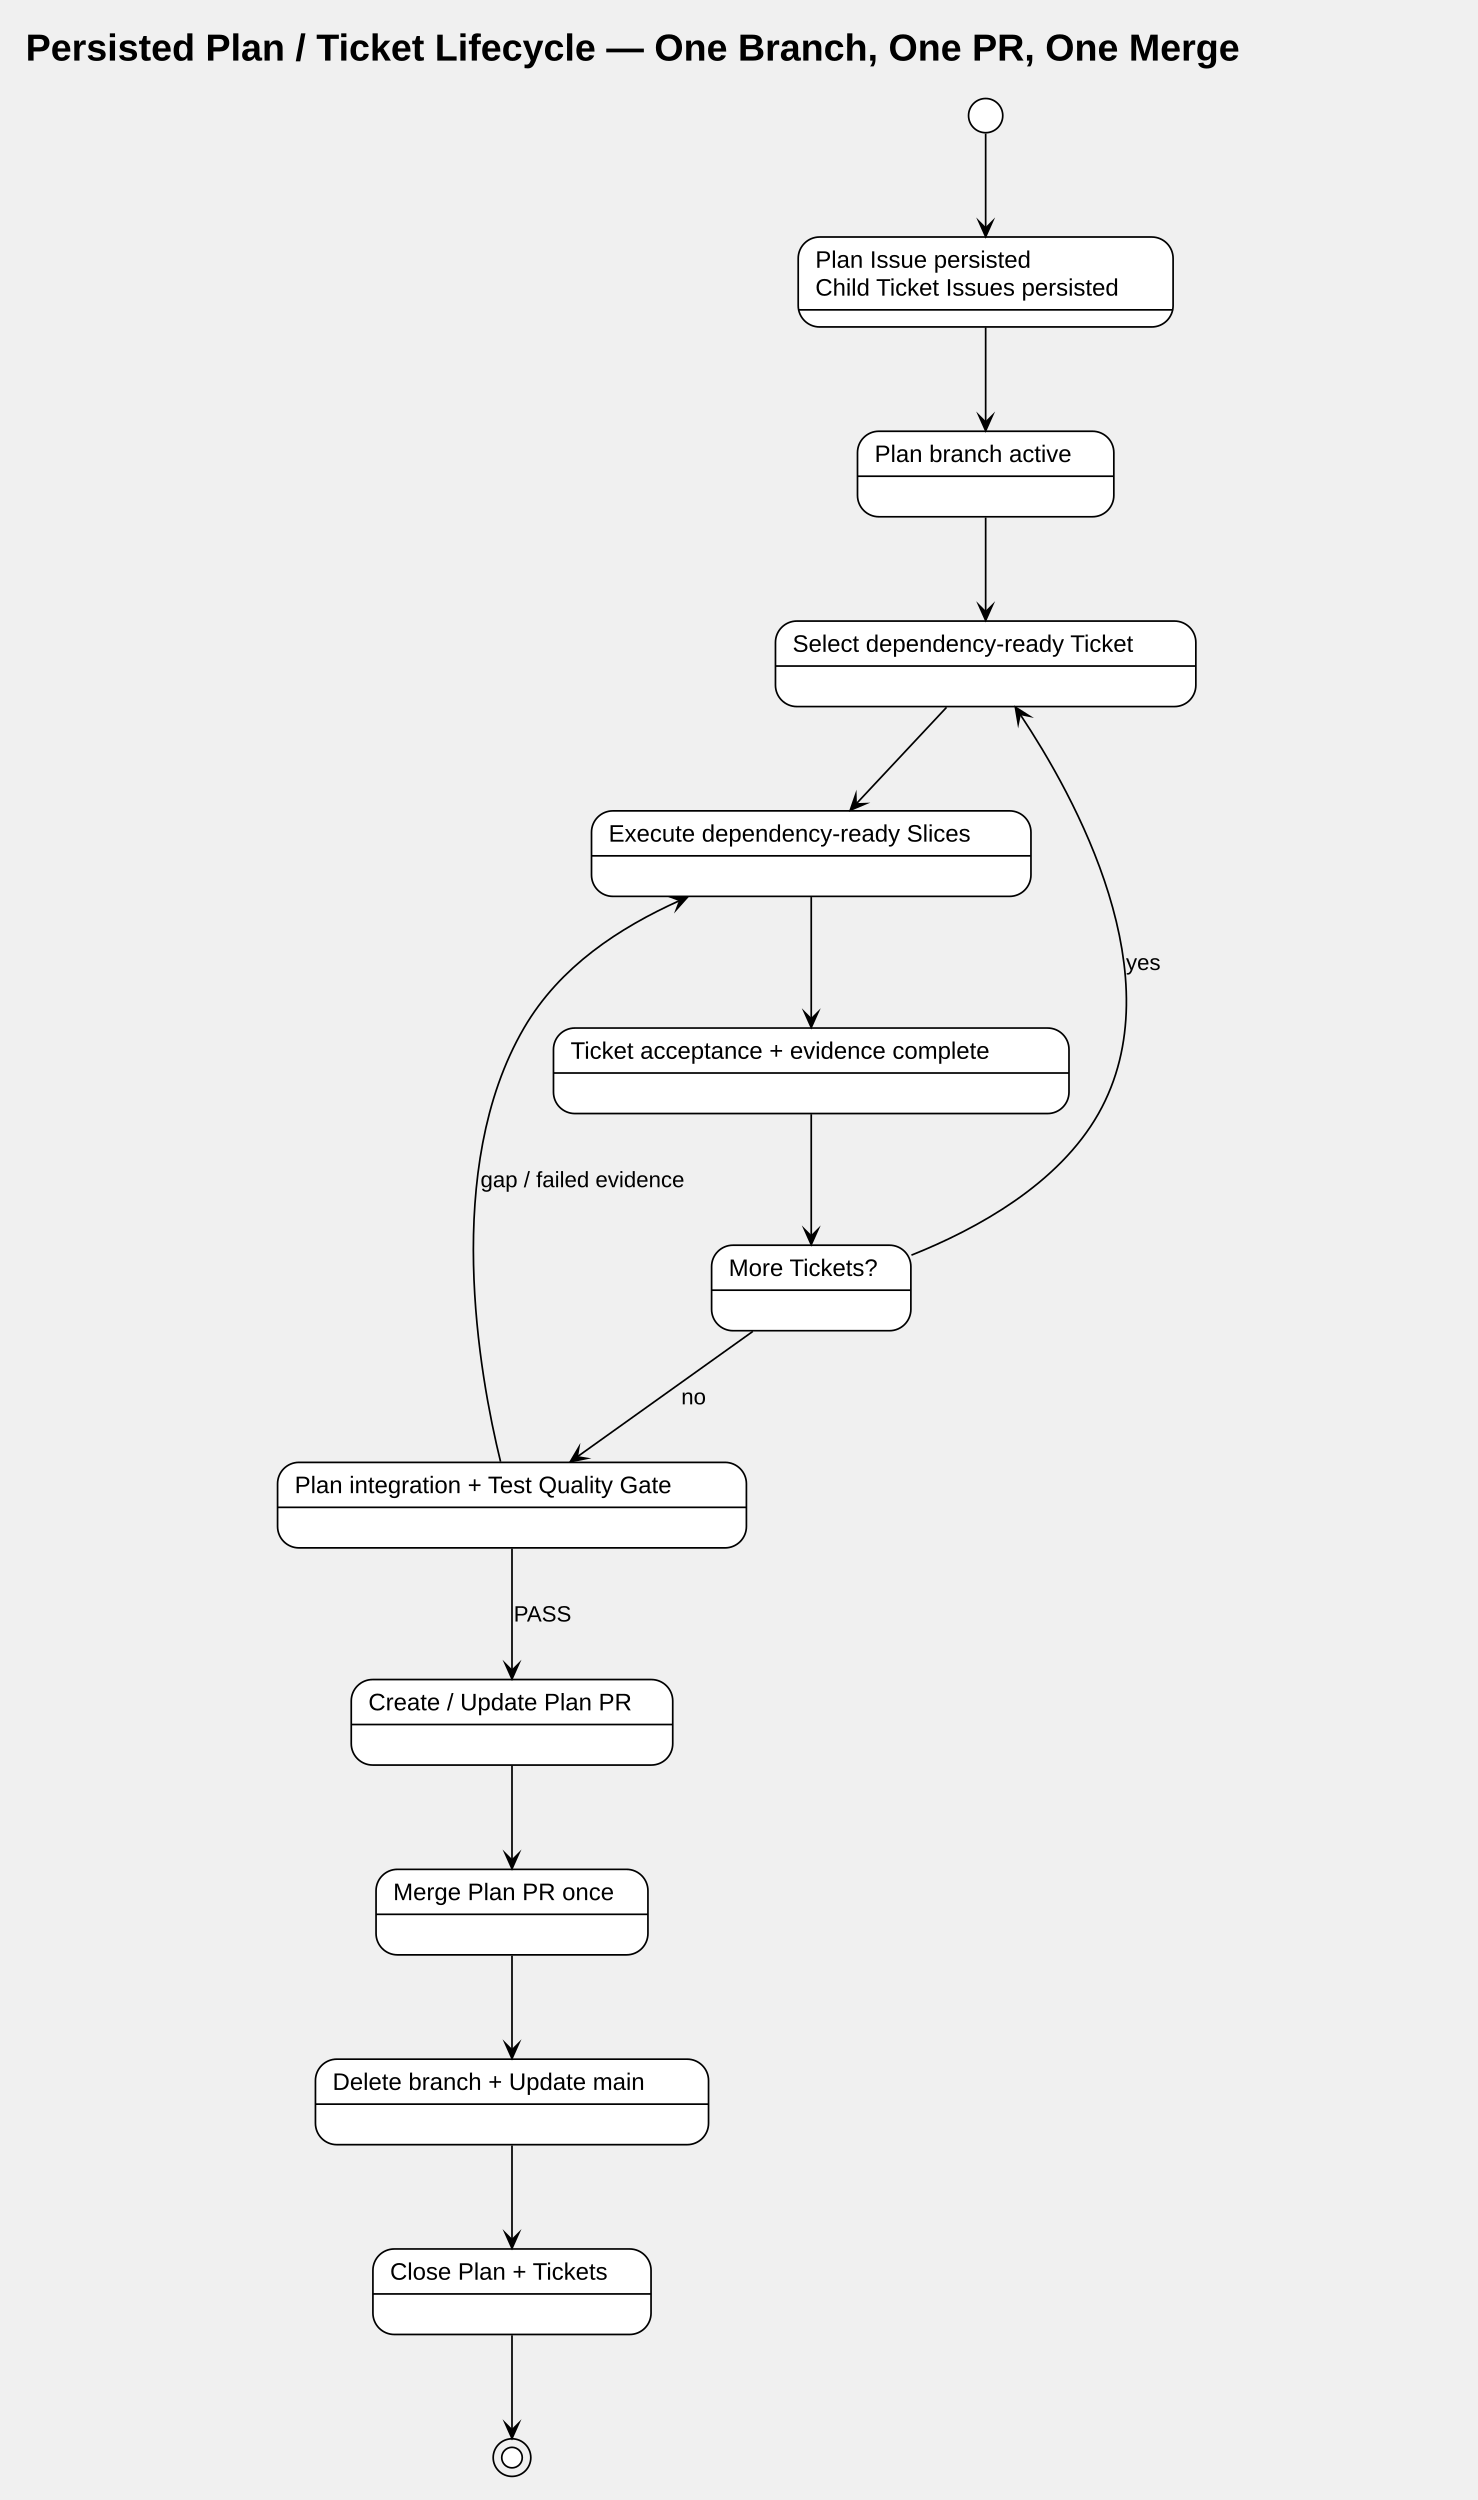
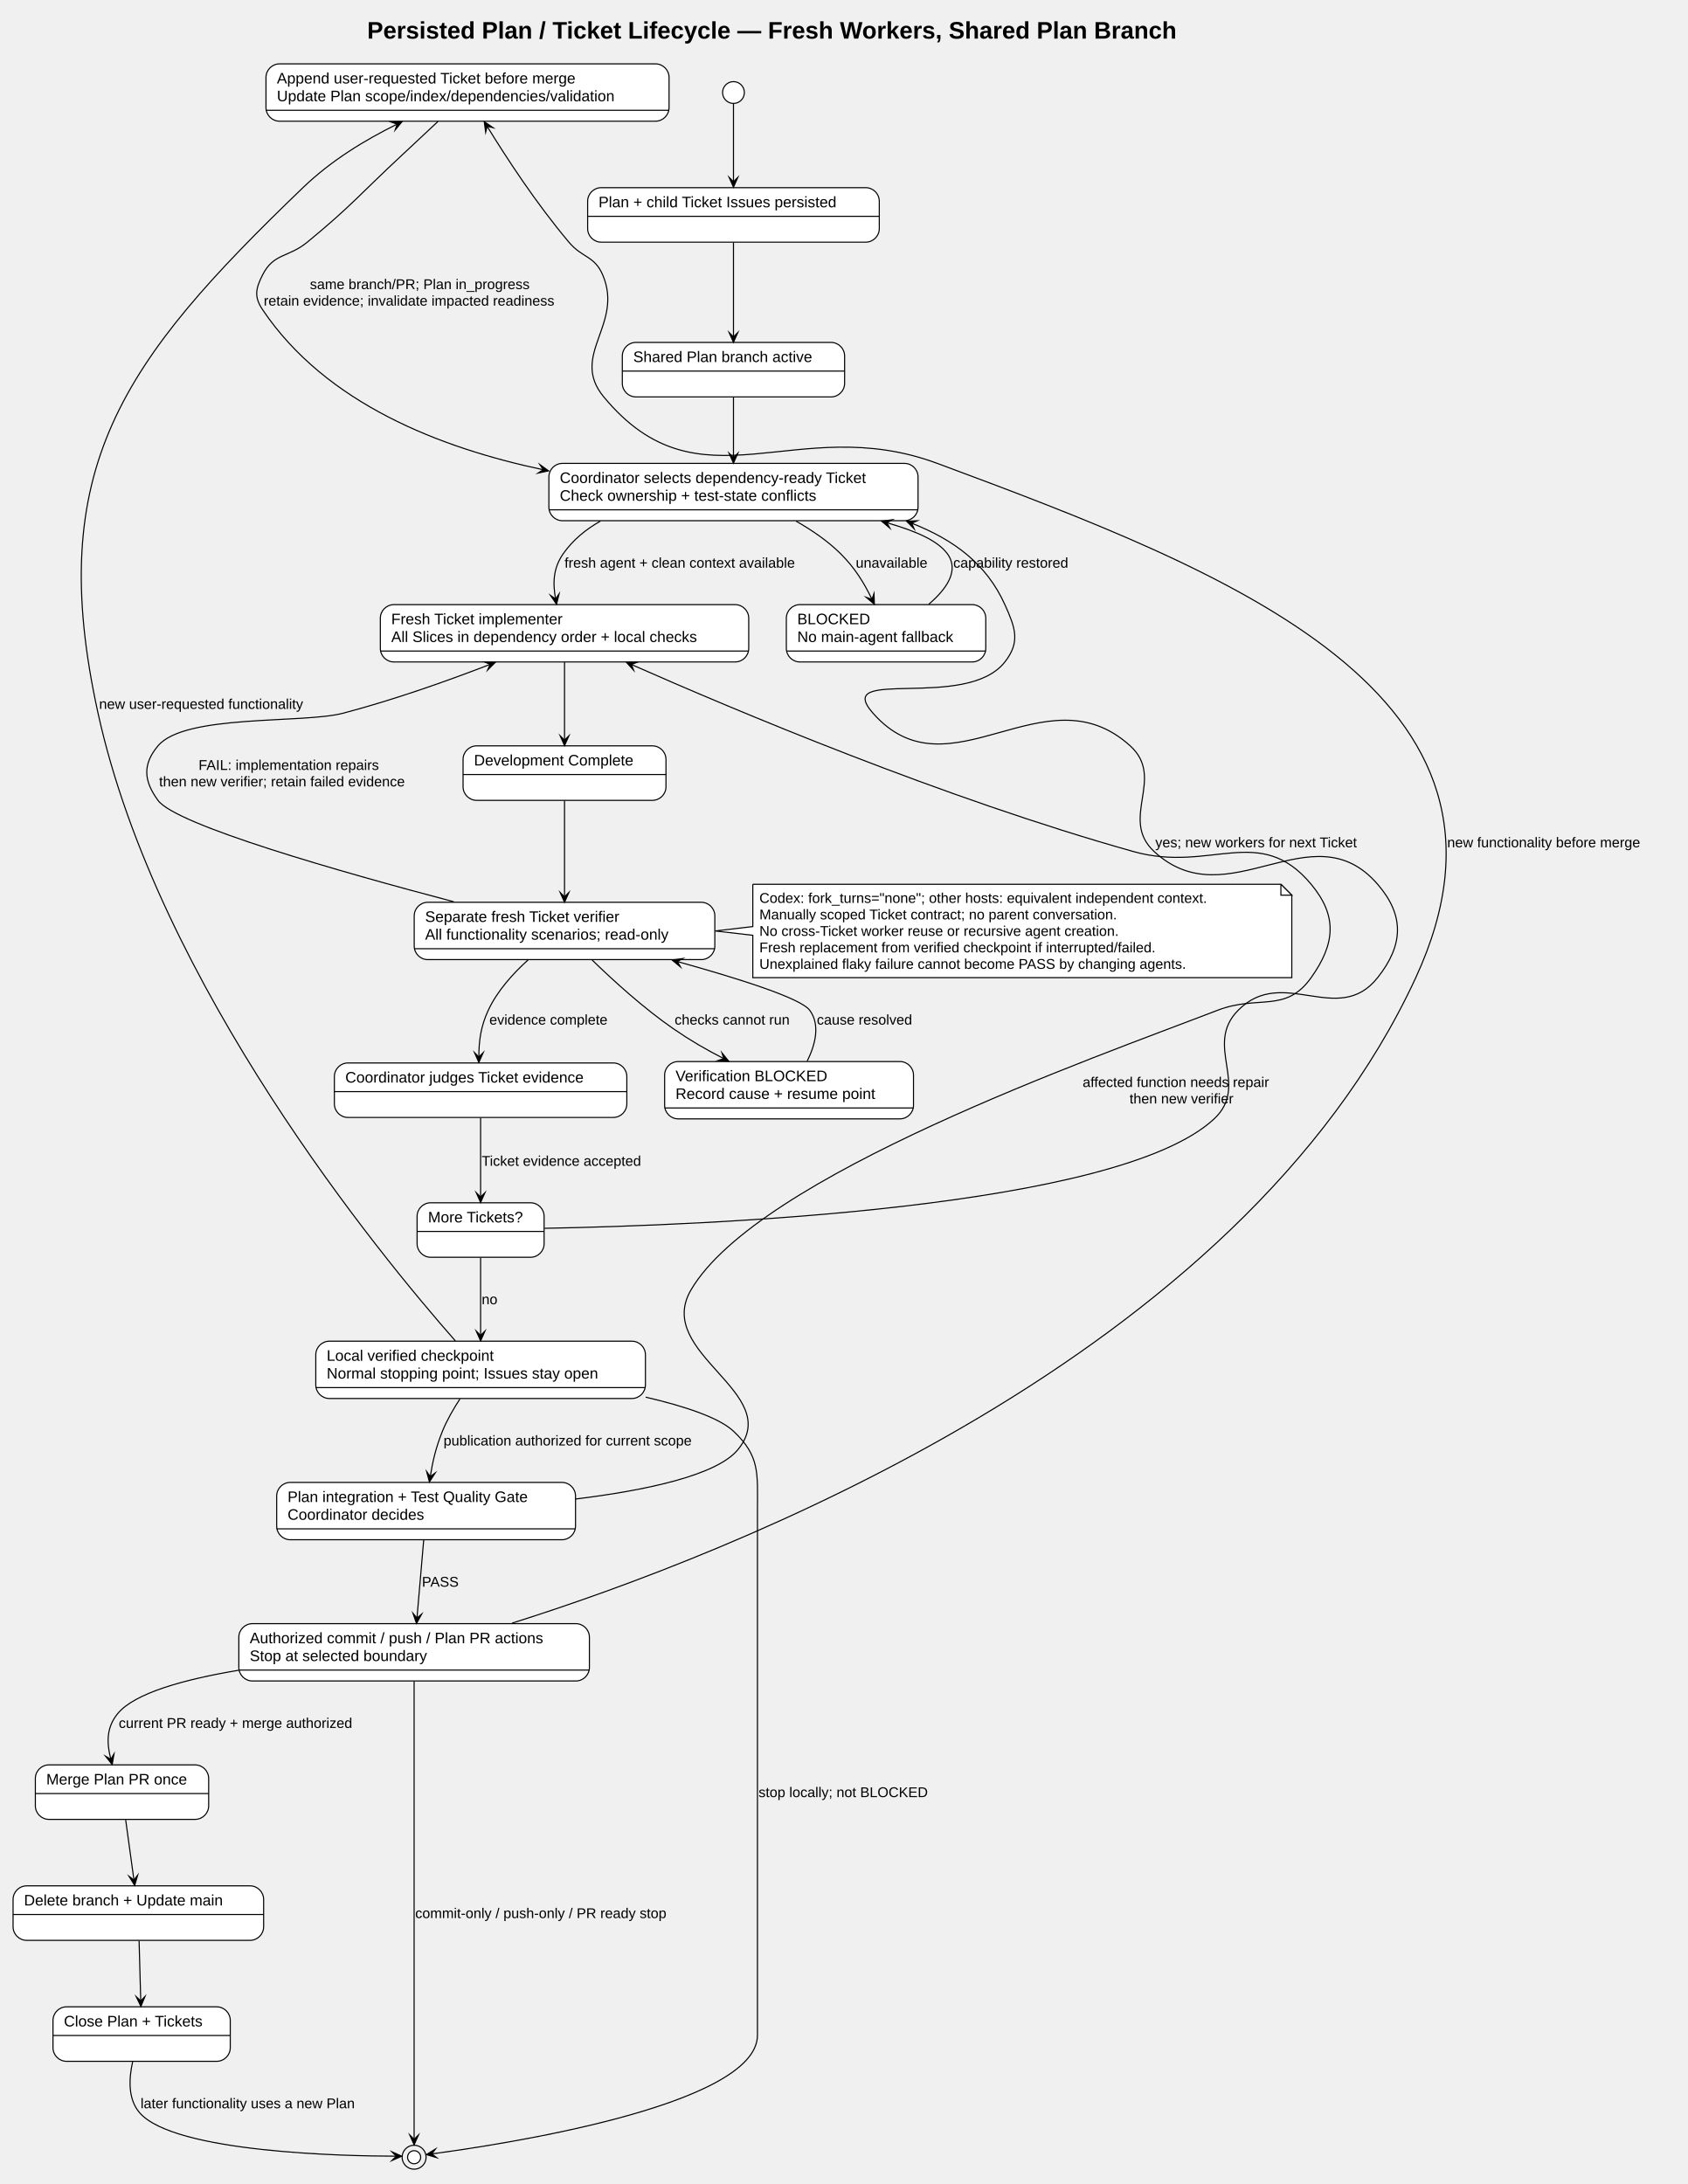
- <svg xmlns="http://www.w3.org/2000/svg" contentStyleType="text/css" data-diagram-type="STATE" height="1462px" preserveAspectRatio="none" style="width:864px;height:1462px;background:#FFFFFF;" version="1.1" viewBox="0 0 864 1462" width="864px" zoomAndPan="magnify">
+ <svg xmlns="http://www.w3.org/2000/svg" contentStyleType="text/css" data-diagram-type="STATE" height="2004px" preserveAspectRatio="none" style="width:1548px;height:2004px;background:#FFFFFF;" version="1.1" viewBox="0 0 1548 2004" width="1548px" zoomAndPan="magnify">
  <defs />
  <g>
    <g class="title" data-source-line="6">
-       <text fill="#000000" font-family="Arial" font-size="22" font-weight="700" lengthAdjust="spacing" textLength="832.659" x="15" y="35.421">Persisted Plan / Ticket Lifecycle — One Branch, One PR, One Merge</text>
+       <text fill="#000000" font-family="Arial" font-size="22" font-weight="700" lengthAdjust="spacing" textLength="872.717" x="336.892" y="35.421">Persisted Plan / Ticket Lifecycle — Fresh Workers, Shared Plan Branch</text>
    </g>
    <g class="entity" data-qualified-name="persisted" data-source-line="8" id="ent0001">
-       <rect fill="#FFFFFF" height="52.594" rx="12.5" ry="12.5" style="stroke:#000000;stroke-width:1;" width="219.233" x="466.795" y="138.609" />
-       <line style="stroke:#000000;stroke-width:1;" x1="466.795" x2="686.029" y1="181.203" y2="181.203" />
-       <text fill="#000000" font-family="Arial" font-size="14" lengthAdjust="spacing" textLength="139.61" x="476.795" y="156.605">Plan Issue persisted</text>
-       <text fill="#000000" font-family="Arial" font-size="14" lengthAdjust="spacing" textLength="199.233" x="476.795" y="172.901">Child Ticket Issues persisted</text>
+       <rect fill="#FFFFFF" height="50" rx="12.5" ry="12.5" style="stroke:#000000;stroke-width:1;" width="267.57" x="539.15" y="172.199" />
+       <line style="stroke:#000000;stroke-width:1;" x1="539.15" x2="806.72" y1="198.496" y2="198.496" />
+       <text fill="#000000" font-family="Arial" font-size="14" lengthAdjust="spacing" textLength="247.57" x="549.15" y="190.195">Plan + child Ticket Issues persisted</text>
    </g>
    <g class="entity" data-qualified-name="branch" data-source-line="9" id="ent0002">
-       <rect fill="#FFFFFF" height="50" rx="12.5" ry="12.5" style="stroke:#000000;stroke-width:1;" width="149.903" x="501.465" y="252.199" />
-       <line style="stroke:#000000;stroke-width:1;" x1="501.465" x2="651.369" y1="278.496" y2="278.496" />
-       <text fill="#000000" font-family="Arial" font-size="14" lengthAdjust="spacing" textLength="129.903" x="511.465" y="270.195">Plan branch active</text>
+       <rect fill="#FFFFFF" height="50" rx="12.5" ry="12.5" style="stroke:#000000;stroke-width:1;" width="203.948" x="570.96" y="314.199" />
+       <line style="stroke:#000000;stroke-width:1;" x1="570.96" x2="774.908" y1="340.496" y2="340.496" />
+       <text fill="#000000" font-family="Arial" font-size="14" lengthAdjust="spacing" textLength="183.948" x="580.96" y="332.195">Shared Plan branch active</text>
    </g>
    <g class="entity" data-qualified-name="select" data-source-line="10" id="ent0003">
-       <rect fill="#FFFFFF" height="50" rx="12.5" ry="12.5" style="stroke:#000000;stroke-width:1;" width="245.839" x="453.495" y="363.199" />
-       <line style="stroke:#000000;stroke-width:1;" x1="453.495" x2="699.334" y1="389.496" y2="389.496" />
-       <text fill="#000000" font-family="Arial" font-size="14" lengthAdjust="spacing" textLength="225.839" x="463.495" y="381.195">Select dependency-ready Ticket</text>
-     </g>
-     <g class="entity" data-qualified-name="slices" data-source-line="11" id="ent0004">
-       <rect fill="#FFFFFF" height="50" rx="12.5" ry="12.5" style="stroke:#000000;stroke-width:1;" width="256.988" x="345.915" y="474.199" />
-       <line style="stroke:#000000;stroke-width:1;" x1="345.915" x2="602.903" y1="500.496" y2="500.496" />
-       <text fill="#000000" font-family="Arial" font-size="14" lengthAdjust="spacing" textLength="236.988" x="355.915" y="492.195">Execute dependency-ready Slices</text>
-     </g>
-     <g class="entity" data-qualified-name="accepted" data-source-line="12" id="ent0005">
-       <rect fill="#FFFFFF" height="50" rx="12.5" ry="12.5" style="stroke:#000000;stroke-width:1;" width="301.47" x="323.675" y="601.199" />
-       <line style="stroke:#000000;stroke-width:1;" x1="323.675" x2="625.145" y1="627.496" y2="627.496" />
-       <text fill="#000000" font-family="Arial" font-size="14" lengthAdjust="spacing" textLength="281.47" x="333.675" y="619.194">Ticket acceptance + evidence complete</text>
-     </g>
-     <g class="entity" data-qualified-name="more" data-source-line="13" id="ent0006">
-       <rect fill="#FFFFFF" height="50" rx="12.5" ry="12.5" style="stroke:#000000;stroke-width:1;" width="116.537" x="416.145" y="728.199" />
-       <line style="stroke:#000000;stroke-width:1;" x1="416.145" x2="532.682" y1="754.496" y2="754.496" />
-       <text fill="#000000" font-family="Arial" font-size="14" lengthAdjust="spacing" textLength="96.537" x="426.145" y="746.194">More Tickets?</text>
-     </g>
-     <g class="entity" data-qualified-name="gate" data-source-line="14" id="ent0007">
-       <rect fill="#FFFFFF" height="50" rx="12.5" ry="12.5" style="stroke:#000000;stroke-width:1;" width="274.174" x="162.325" y="855.199" />
-       <line style="stroke:#000000;stroke-width:1;" x1="162.325" x2="436.499" y1="881.496" y2="881.496" />
-       <text fill="#000000" font-family="Arial" font-size="14" lengthAdjust="spacing" textLength="254.174" x="172.325" y="873.194">Plan integration + Test Quality Gate</text>
-     </g>
-     <g class="entity" data-qualified-name="publish" data-source-line="15" id="ent0008">
-       <rect fill="#FFFFFF" height="50" rx="12.5" ry="12.5" style="stroke:#000000;stroke-width:1;" width="188" x="205.415" y="982.199" />
-       <line style="stroke:#000000;stroke-width:1;" x1="205.415" x2="393.415" y1="1008.496" y2="1008.496" />
-       <text fill="#000000" font-family="Arial" font-size="14" lengthAdjust="spacing" textLength="168" x="215.415" y="1000.194">Create / Update Plan PR</text>
-     </g>
-     <g class="entity" data-qualified-name="merge" data-source-line="16" id="ent0009">
-       <rect fill="#FFFFFF" height="50" rx="12.5" ry="12.5" style="stroke:#000000;stroke-width:1;" width="159.002" x="219.915" y="1093.199" />
-       <line style="stroke:#000000;stroke-width:1;" x1="219.915" x2="378.917" y1="1119.496" y2="1119.496" />
-       <text fill="#000000" font-family="Arial" font-size="14" lengthAdjust="spacing" textLength="139.002" x="229.915" y="1111.195">Merge Plan PR once</text>
-     </g>
-     <g class="entity" data-qualified-name="cleanup" data-source-line="17" id="ent0010">
-       <rect fill="#FFFFFF" height="50" rx="12.5" ry="12.5" style="stroke:#000000;stroke-width:1;" width="229.877" x="184.475" y="1204.199" />
-       <line style="stroke:#000000;stroke-width:1;" x1="184.475" x2="414.352" y1="1230.496" y2="1230.496" />
-       <text fill="#000000" font-family="Arial" font-size="14" lengthAdjust="spacing" textLength="209.877" x="194.475" y="1222.195">Delete branch + Update main</text>
-     </g>
-     <g class="entity" data-qualified-name="done" data-source-line="18" id="ent0011">
-       <rect fill="#FFFFFF" height="50" rx="12.5" ry="12.5" style="stroke:#000000;stroke-width:1;" width="162.645" x="218.085" y="1315.199" />
-       <line style="stroke:#000000;stroke-width:1;" x1="218.085" x2="380.731" y1="1341.496" y2="1341.496" />
-       <text fill="#000000" font-family="Arial" font-size="14" lengthAdjust="spacing" textLength="142.645" x="228.085" y="1333.195">Close Plan + Tickets</text>
-     </g>
-     <g class="start_entity" data-qualified-name=".start." data-source-line="20" id="ent0012">
-       <ellipse cx="576.415" cy="67.609" fill="#FFFFFF" rx="10" ry="10" style="stroke:#000000;stroke-width:1;" />
-     </g>
-     <g class="end_entity" data-qualified-name=".end." data-source-line="33" id="ent0026">
-       <ellipse cx="299.415" cy="1437.199" fill="none" rx="11" ry="11" style="stroke:#000000;stroke-width:1;" />
-       <ellipse cx="299.415" cy="1437.199" fill="#FFFFFF" rx="6" ry="6" style="stroke:#000000;stroke-width:1;" />
-     </g>
-     <g class="link" data-entity-1="ent0012" data-entity-2="ent0001" data-link-type="dependency" data-source-line="20" id="lnk13">
-       <path d="M576.415,78.089 C576.415,92.029 576.415,113.529 576.415,133.409" fill="none" id="*start*-to-persisted" style="stroke:#000000;stroke-width:1;" />
-       <polygon fill="#000000" points="576.415,138.409,580.415,129.409,576.415,133.409,572.415,129.409,576.415,138.409" style="stroke:#000000;stroke-width:1;stroke-linejoin:miter;stroke-miterlimit:10;" />
-     </g>
-     <g class="link" data-entity-1="ent0001" data-entity-2="ent0002" data-link-type="dependency" data-source-line="21" id="lnk14">
-       <path d="M576.415,191.479 C576.415,209.689 576.415,228.989 576.415,246.889" fill="none" id="persisted-to-branch" style="stroke:#000000;stroke-width:1;" />
-       <polygon fill="#000000" points="576.415,251.889,580.415,242.889,576.415,246.889,572.415,242.889,576.415,251.889" style="stroke:#000000;stroke-width:1;stroke-linejoin:miter;stroke-miterlimit:10;" />
-     </g>
-     <g class="link" data-entity-1="ent0002" data-entity-2="ent0003" data-link-type="dependency" data-source-line="22" id="lnk15">
-       <path d="M576.415,302.659 C576.415,320.609 576.415,339.889 576.415,357.819" fill="none" id="branch-to-select" style="stroke:#000000;stroke-width:1;" />
-       <polygon fill="#000000" points="576.415,362.819,580.415,353.819,576.415,357.819,572.415,353.819,576.415,362.819" style="stroke:#000000;stroke-width:1;stroke-linejoin:miter;stroke-miterlimit:10;" />
-     </g>
-     <g class="link" data-entity-1="ent0003" data-entity-2="ent0004" data-link-type="dependency" data-source-line="23" id="lnk16">
-       <path d="M553.525,413.659 C536.725,431.609 517.422,452.239 500.642,470.169" fill="none" id="select-to-slices" style="stroke:#000000;stroke-width:1;" />
-       <polygon fill="#000000" points="497.225,473.819,506.295,469.981,500.642,470.169,500.454,464.515,497.225,473.819" style="stroke:#000000;stroke-width:1;stroke-linejoin:miter;stroke-miterlimit:10;" />
-     </g>
-     <g class="link" data-entity-1="ent0004" data-entity-2="ent0005" data-link-type="dependency" data-source-line="24" id="lnk17">
-       <path d="M474.415,524.599 C474.415,546.619 474.415,573.859 474.415,595.859" fill="none" id="slices-to-accepted" style="stroke:#000000;stroke-width:1;" />
-       <polygon fill="#000000" points="474.415,600.859,478.415,591.859,474.415,595.859,470.415,591.859,474.415,600.859" style="stroke:#000000;stroke-width:1;stroke-linejoin:miter;stroke-miterlimit:10;" />
-     </g>
-     <g class="link" data-entity-1="ent0005" data-entity-2="ent0006" data-link-type="dependency" data-source-line="25" id="lnk18">
-       <path d="M474.415,651.599 C474.415,673.619 474.415,700.859 474.415,722.859" fill="none" id="accepted-to-more" style="stroke:#000000;stroke-width:1;" />
-       <polygon fill="#000000" points="474.415,727.859,478.415,718.859,474.415,722.859,470.415,718.859,474.415,727.859" style="stroke:#000000;stroke-width:1;stroke-linejoin:miter;stroke-miterlimit:10;" />
-     </g>
-     <g class="link" data-entity-1="ent0006" data-entity-2="ent0003" data-link-type="dependency" data-source-line="26" id="lnk19">
-       <path d="M533.015,733.999 C571.595,718.609 619.125,692.369 642.415,651.199 C687.325,571.789 628.665,465.972 596.555,417.712" fill="none" id="more-to-select" style="stroke:#000000;stroke-width:1;" />
-       <polygon fill="#000000" points="593.785,413.549,595.44,423.258,596.555,417.712,602.101,418.827,593.785,413.549" style="stroke:#000000;stroke-width:1;stroke-linejoin:miter;stroke-miterlimit:10;" />
-       <text fill="#000000" font-family="Arial" font-size="13" lengthAdjust="spacing" textLength="22.464" x="658.465" y="567.266">yes</text>
-     </g>
-     <g class="link" data-entity-1="ent0006" data-entity-2="ent0007" data-link-type="dependency" data-source-line="27" id="lnk20">
-       <path d="M440.255,778.599 C409.415,800.619 368.364,829.954 337.554,851.954" fill="none" id="more-to-gate" style="stroke:#000000;stroke-width:1;" />
-       <polygon fill="#000000" points="333.485,854.859,343.134,852.885,337.554,851.954,338.485,846.374,333.485,854.859" style="stroke:#000000;stroke-width:1;stroke-linejoin:miter;stroke-miterlimit:10;" />
-       <text fill="#000000" font-family="Arial" font-size="13" lengthAdjust="spacing" textLength="16.193" x="398.385" y="821.266">no</text>
-     </g>
-     <g class="link" data-entity-1="ent0007" data-entity-2="ent0004" data-link-type="dependency" data-source-line="28" id="lnk21">
-       <path d="M292.725,854.799 C280.205,803.709 258.545,683.389 306.415,601.199 C327.395,565.169 362.207,542.555 397.557,526.615" fill="none" id="gate-to-slices" style="stroke:#000000;stroke-width:1;" />
-       <polygon fill="#000000" points="402.115,524.559,392.266,524.612,397.557,526.615,395.555,531.905,402.115,524.559" style="stroke:#000000;stroke-width:1;stroke-linejoin:miter;stroke-miterlimit:10;" />
-       <text fill="#000000" font-family="Arial" font-size="13" lengthAdjust="spacing" textLength="136.202" x="280.985" y="694.266">gap / failed evidence</text>
-     </g>
-     <g class="link" data-entity-1="ent0007" data-entity-2="ent0008" data-link-type="dependency" data-source-line="29" id="lnk22">
-       <path d="M299.415,905.599 C299.415,927.619 299.415,954.859 299.415,976.859" fill="none" id="gate-to-publish" style="stroke:#000000;stroke-width:1;" />
-       <polygon fill="#000000" points="299.415,981.859,303.415,972.859,299.415,976.859,295.415,972.859,299.415,981.859" style="stroke:#000000;stroke-width:1;stroke-linejoin:miter;stroke-miterlimit:10;" />
-       <text fill="#000000" font-family="Arial" font-size="13" lengthAdjust="spacing" textLength="33.236" x="300.415" y="948.266">PASS</text>
-     </g>
-     <g class="link" data-entity-1="ent0008" data-entity-2="ent0009" data-link-type="dependency" data-source-line="30" id="lnk23">
-       <path d="M299.415,1032.659 C299.415,1050.609 299.415,1069.889 299.415,1087.819" fill="none" id="publish-to-merge" style="stroke:#000000;stroke-width:1;" />
-       <polygon fill="#000000" points="299.415,1092.819,303.415,1083.819,299.415,1087.819,295.415,1083.819,299.415,1092.819" style="stroke:#000000;stroke-width:1;stroke-linejoin:miter;stroke-miterlimit:10;" />
-     </g>
-     <g class="link" data-entity-1="ent0009" data-entity-2="ent0010" data-link-type="dependency" data-source-line="31" id="lnk24">
-       <path d="M299.415,1143.659 C299.415,1161.609 299.415,1180.889 299.415,1198.819" fill="none" id="merge-to-cleanup" style="stroke:#000000;stroke-width:1;" />
-       <polygon fill="#000000" points="299.415,1203.819,303.415,1194.819,299.415,1198.819,295.415,1194.819,299.415,1203.819" style="stroke:#000000;stroke-width:1;stroke-linejoin:miter;stroke-miterlimit:10;" />
-     </g>
-     <g class="link" data-entity-1="ent0010" data-entity-2="ent0011" data-link-type="dependency" data-source-line="32" id="lnk25">
-       <path d="M299.415,1254.659 C299.415,1272.609 299.415,1291.889 299.415,1309.819" fill="none" id="cleanup-to-done" style="stroke:#000000;stroke-width:1;" />
-       <polygon fill="#000000" points="299.415,1314.819,303.415,1305.819,299.415,1309.819,295.415,1305.819,299.415,1314.819" style="stroke:#000000;stroke-width:1;stroke-linejoin:miter;stroke-miterlimit:10;" />
-     </g>
-     <g class="link" data-entity-1="ent0011" data-entity-2="ent0026" data-link-type="dependency" data-source-line="33" id="lnk27">
-       <path d="M299.415,1365.659 C299.415,1385.239 299.415,1406.689 299.415,1420.999" fill="none" id="done-to-*end*" style="stroke:#000000;stroke-width:1;" />
-       <polygon fill="#000000" points="299.415,1425.999,303.415,1416.999,299.415,1420.999,295.415,1416.999,299.415,1425.999" style="stroke:#000000;stroke-width:1;stroke-linejoin:miter;stroke-miterlimit:10;" />
+       <rect fill="#FFFFFF" height="52.594" rx="12.5" ry="12.5" style="stroke:#000000;stroke-width:1;" width="338.691" x="503.59" y="425.199" />
+       <line style="stroke:#000000;stroke-width:1;" x1="503.59" x2="842.281" y1="467.793" y2="467.793" />
+       <text fill="#000000" font-family="Arial" font-size="14" lengthAdjust="spacing" textLength="318.691" x="513.59" y="443.195">Coordinator selects dependency-ready Ticket</text>
+       <text fill="#000000" font-family="Arial" font-size="14" lengthAdjust="spacing" textLength="270.525" x="513.59" y="459.491">Check ownership + test-state conflicts</text>
+     </g>
+     <g class="entity" data-qualified-name="implement" data-source-line="11" id="ent0004">
+       <rect fill="#FFFFFF" height="52.594" rx="12.5" ry="12.5" style="stroke:#000000;stroke-width:1;" width="337.981" x="348.95" y="554.799" />
+       <line style="stroke:#000000;stroke-width:1;" x1="348.95" x2="686.931" y1="597.393" y2="597.393" />
+       <text fill="#000000" font-family="Arial" font-size="14" lengthAdjust="spacing" textLength="179.737" x="358.95" y="572.794">Fresh Ticket implementer</text>
+       <text fill="#000000" font-family="Arial" font-size="14" lengthAdjust="spacing" textLength="317.981" x="358.95" y="589.091">All Slices in dependency order + local checks</text>
+     </g>
+     <g class="entity" data-qualified-name="developed" data-source-line="12" id="ent0005">
+       <rect fill="#FFFFFF" height="50" rx="12.5" ry="12.5" style="stroke:#000000;stroke-width:1;" width="186.168" x="424.85" y="684.389" />
+       <line style="stroke:#000000;stroke-width:1;" x1="424.85" x2="611.018" y1="710.686" y2="710.686" />
+       <text fill="#000000" font-family="Arial" font-size="14" lengthAdjust="spacing" textLength="166.168" x="434.85" y="702.385">Development Complete</text>
+     </g>
+     <g class="entity" data-qualified-name="verify" data-source-line="13" id="ent0006">
+       <rect fill="#FFFFFF" height="52.594" rx="12.5" ry="12.5" style="stroke:#000000;stroke-width:1;" width="275.808" x="380.03" y="827.929" />
+       <line style="stroke:#000000;stroke-width:1;" x1="380.03" x2="655.838" y1="870.523" y2="870.523" />
+       <text fill="#000000" font-family="Arial" font-size="14" lengthAdjust="spacing" textLength="204.299" x="390.03" y="845.924">Separate fresh Ticket verifier</text>
+       <text fill="#000000" font-family="Arial" font-size="14" lengthAdjust="spacing" textLength="255.808" x="390.03" y="862.221">All functionality scenarios; read-only</text>
+     </g>
+     <g class="entity" data-qualified-name="accepted" data-source-line="14" id="ent0007">
+       <rect fill="#FFFFFF" height="50" rx="12.5" ry="12.5" style="stroke:#000000;stroke-width:1;" width="268.315" x="306.78" y="975.349" />
+       <line style="stroke:#000000;stroke-width:1;" x1="306.78" x2="575.095" y1="1001.646" y2="1001.646" />
+       <text fill="#000000" font-family="Arial" font-size="14" lengthAdjust="spacing" textLength="248.315" x="316.78" y="993.345">Coordinator judges Ticket evidence</text>
+     </g>
+     <g class="entity" data-qualified-name="more" data-source-line="15" id="ent0008">
+       <rect fill="#FFFFFF" height="50" rx="12.5" ry="12.5" style="stroke:#000000;stroke-width:1;" width="116.537" x="382.67" y="1103.649" />
+       <line style="stroke:#000000;stroke-width:1;" x1="382.67" x2="499.207" y1="1129.946" y2="1129.946" />
+       <text fill="#000000" font-family="Arial" font-size="14" lengthAdjust="spacing" textLength="96.537" x="392.67" y="1121.645">More Tickets?</text>
+     </g>
+     <g class="entity" data-qualified-name="local" data-source-line="16" id="ent0009">
+       <rect fill="#FFFFFF" height="52.594" rx="12.5" ry="12.5" style="stroke:#000000;stroke-width:1;" width="302.427" x="289.73" y="1230.649" />
+       <line style="stroke:#000000;stroke-width:1;" x1="289.73" x2="592.157" y1="1273.243" y2="1273.243" />
+       <text fill="#000000" font-family="Arial" font-size="14" lengthAdjust="spacing" textLength="174.986" x="299.73" y="1248.645">Local verified checkpoint</text>
+       <text fill="#000000" font-family="Arial" font-size="14" lengthAdjust="spacing" textLength="282.427" x="299.73" y="1264.941">Normal stopping point; Issues stay open</text>
+     </g>
+     <g class="entity" data-qualified-name="expand" data-source-line="17" id="ent0010">
+       <rect fill="#FFFFFF" height="52.594" rx="12.5" ry="12.5" style="stroke:#000000;stroke-width:1;" width="369.809" x="244.03" y="58.609" />
+       <line style="stroke:#000000;stroke-width:1;" x1="244.03" x2="613.839" y1="101.203" y2="101.203" />
+       <text fill="#000000" font-family="Arial" font-size="14" lengthAdjust="spacing" textLength="311.356" x="254.03" y="76.605">Append user-requested Ticket before merge</text>
+       <text fill="#000000" font-family="Arial" font-size="14" lengthAdjust="spacing" textLength="349.809" x="254.03" y="92.901">Update Plan scope/index/dependencies/validation</text>
+     </g>
+     <g class="entity" data-qualified-name="gate" data-source-line="18" id="ent0011">
+       <rect fill="#FFFFFF" height="52.594" rx="12.5" ry="12.5" style="stroke:#000000;stroke-width:1;" width="274.174" x="253.85" y="1360.239" />
+       <line style="stroke:#000000;stroke-width:1;" x1="253.85" x2="528.024" y1="1402.833" y2="1402.833" />
+       <text fill="#000000" font-family="Arial" font-size="14" lengthAdjust="spacing" textLength="254.174" x="263.85" y="1378.235">Plan integration + Test Quality Gate</text>
+       <text fill="#000000" font-family="Arial" font-size="14" lengthAdjust="spacing" textLength="141.032" x="263.85" y="1394.531">Coordinator decides</text>
+     </g>
+     <g class="entity" data-qualified-name="publish" data-source-line="19" id="ent0012">
+       <rect fill="#FFFFFF" height="52.594" rx="12.5" ry="12.5" style="stroke:#000000;stroke-width:1;" width="321.643" x="219.12" y="1489.839" />
+       <line style="stroke:#000000;stroke-width:1;" x1="219.12" x2="540.763" y1="1532.433" y2="1532.433" />
+       <text fill="#000000" font-family="Arial" font-size="14" lengthAdjust="spacing" textLength="301.643" x="229.12" y="1507.834">Authorized commit / push / Plan PR actions</text>
+       <text fill="#000000" font-family="Arial" font-size="14" lengthAdjust="spacing" textLength="185.049" x="229.12" y="1524.131">Stop at selected boundary</text>
+     </g>
+     <g class="entity" data-qualified-name="merge" data-source-line="20" id="ent0013">
+       <rect fill="#FFFFFF" height="50" rx="12.5" ry="12.5" style="stroke:#000000;stroke-width:1;" width="159.002" x="32.44" y="1619.429" />
+       <line style="stroke:#000000;stroke-width:1;" x1="32.44" x2="191.442" y1="1645.726" y2="1645.726" />
+       <text fill="#000000" font-family="Arial" font-size="14" lengthAdjust="spacing" textLength="139.002" x="42.44" y="1637.425">Merge Plan PR once</text>
+     </g>
+     <g class="entity" data-qualified-name="cleanup" data-source-line="21" id="ent0014">
+       <rect fill="#FFFFFF" height="50" rx="12.5" ry="12.5" style="stroke:#000000;stroke-width:1;" width="229.877" x="12" y="1730.429" />
+       <line style="stroke:#000000;stroke-width:1;" x1="12" x2="241.877" y1="1756.726" y2="1756.726" />
+       <text fill="#000000" font-family="Arial" font-size="14" lengthAdjust="spacing" textLength="209.877" x="22" y="1748.425">Delete branch + Update main</text>
+     </g>
+     <g class="entity" data-qualified-name="done" data-source-line="22" id="ent0015">
+       <rect fill="#FFFFFF" height="50" rx="12.5" ry="12.5" style="stroke:#000000;stroke-width:1;" width="162.645" x="48.62" y="1841.429" />
+       <line style="stroke:#000000;stroke-width:1;" x1="48.62" x2="211.266" y1="1867.726" y2="1867.726" />
+       <text fill="#000000" font-family="Arial" font-size="14" lengthAdjust="spacing" textLength="142.645" x="58.62" y="1859.425">Close Plan + Tickets</text>
+     </g>
+     <g class="entity" data-qualified-name="blocked" data-source-line="23" id="ent0016">
+       <rect fill="#FFFFFF" height="52.594" rx="12.5" ry="12.5" style="stroke:#000000;stroke-width:1;" width="182.969" x="721.45" y="554.799" />
+       <line style="stroke:#000000;stroke-width:1;" x1="721.45" x2="904.419" y1="597.393" y2="597.393" />
+       <text fill="#000000" font-family="Arial" font-size="14" lengthAdjust="spacing" textLength="67.006" x="731.45" y="572.794">BLOCKED</text>
+       <text fill="#000000" font-family="Arial" font-size="14" lengthAdjust="spacing" textLength="162.969" x="731.45" y="589.091">No main-agent fallback</text>
+     </g>
+     <g class="entity" data-qualified-name="verify_blocked" data-source-line="24" id="ent0017">
+       <rect fill="#FFFFFF" height="52.594" rx="12.5" ry="12.5" style="stroke:#000000;stroke-width:1;" width="228.325" x="609.78" y="974.059" />
+       <line style="stroke:#000000;stroke-width:1;" x1="609.78" x2="838.105" y1="1016.653" y2="1016.653" />
+       <text fill="#000000" font-family="Arial" font-size="14" lengthAdjust="spacing" textLength="151.204" x="619.78" y="992.054">Verification BLOCKED</text>
+       <text fill="#000000" font-family="Arial" font-size="14" lengthAdjust="spacing" textLength="208.325" x="619.78" y="1008.351">Record cause + resume point</text>
+     </g>
+     <g class="start_entity" data-qualified-name=".start." data-source-line="26" id="ent0018">
+       <ellipse cx="672.94" cy="84.909" fill="#FFFFFF" rx="10" ry="10" style="stroke:#000000;stroke-width:1;" />
+     </g>
+     <g class="end_entity" data-qualified-name=".end." data-source-line="41" id="ent0034">
+       <ellipse cx="379.94" cy="1979.429" fill="none" rx="11" ry="11" style="stroke:#000000;stroke-width:1;" />
+       <ellipse cx="379.94" cy="1979.429" fill="#FFFFFF" rx="6" ry="6" style="stroke:#000000;stroke-width:1;" />
+     </g>
+     <g class="entity" data-qualified-name="GMN47" data-source-line="55" id="ent0048">
+       <path d="M690.69,811.389 L690.69,850.219 L656.16,854.219 L690.69,858.219 L690.69,897.053 A0,0 0 0 0 690.69,897.053 L1185.187,897.053 A0,0 0 0 0 1185.187,897.053 L1185.187,821.389 L1175.187,811.389 L690.69,811.389 A0,0 0 0 0 690.69,811.389" fill="#FFFFFF" style="stroke:#000000;stroke-width:1;" />
+       <path d="M1175.187,811.389 L1175.187,821.389 L1185.187,821.389 L1175.187,811.389" fill="#FFFFFF" style="stroke:#000000;stroke-width:1;" />
+       <text fill="#000000" font-family="Arial" font-size="13" lengthAdjust="spacing" textLength="473.497" x="696.69" y="828.456">Codex: fork_turns="none"; other hosts: equivalent independent context.</text>
+       <text fill="#000000" font-family="Arial" font-size="13" lengthAdjust="spacing" textLength="374.651" x="696.69" y="843.589">Manually scoped Ticket contract; no parent conversation.</text>
+       <text fill="#000000" font-family="Arial" font-size="13" lengthAdjust="spacing" textLength="374.258" x="696.69" y="858.722">No cross-Ticket worker reuse or recursive agent creation.</text>
+       <text fill="#000000" font-family="Arial" font-size="13" lengthAdjust="spacing" textLength="419.974" x="696.69" y="873.855">Fresh replacement from verified checkpoint if interrupted/failed.</text>
+       <text fill="#000000" font-family="Arial" font-size="13" lengthAdjust="spacing" textLength="441.403" x="696.69" y="888.987">Unexplained flaky failure cannot become PASS by changing agents.</text>
+     </g>
+     <g class="link" data-entity-1="ent0018" data-entity-2="ent0001" data-link-type="dependency" data-source-line="26" id="lnk19">
+       <path d="M672.94,95.309 C672.94,112.089 672.94,142.669 672.94,166.759" fill="none" id="*start*-to-persisted" style="stroke:#000000;stroke-width:1;" />
+       <polygon fill="#000000" points="672.94,171.759,676.94,162.759,672.94,166.759,668.94,162.759,672.94,171.759" style="stroke:#000000;stroke-width:1;stroke-linejoin:miter;stroke-miterlimit:10;" />
+     </g>
+     <g class="link" data-entity-1="ent0001" data-entity-2="ent0002" data-link-type="dependency" data-source-line="27" id="lnk20">
+       <path d="M672.94,222.589 C672.94,248.289 672.94,283.509 672.94,309.099" fill="none" id="persisted-to-branch" style="stroke:#000000;stroke-width:1;" />
+       <polygon fill="#000000" points="672.94,314.099,676.94,305.099,672.94,309.099,668.94,305.099,672.94,314.099" style="stroke:#000000;stroke-width:1;stroke-linejoin:miter;stroke-miterlimit:10;" />
+     </g>
+     <g class="link" data-entity-1="ent0002" data-entity-2="ent0003" data-link-type="dependency" data-source-line="28" id="lnk21">
+       <path d="M672.94,364.679 C672.94,382.579 672.94,401.799 672.94,419.939" fill="none" id="branch-to-select" style="stroke:#000000;stroke-width:1;" />
+       <polygon fill="#000000" points="672.94,424.939,676.94,415.939,672.94,419.939,668.94,415.939,672.94,424.939" style="stroke:#000000;stroke-width:1;stroke-linejoin:miter;stroke-miterlimit:10;" />
+     </g>
+     <g class="link" data-entity-1="ent0003" data-entity-2="ent0004" data-link-type="dependency" data-source-line="29" id="lnk22">
+       <path d="M550.81,478.199 C537.56,485.699 525.73,495.359 516.94,507.799 C507.52,521.129 507.046,534.638 509.726,549.558" fill="none" id="select-to-implement" style="stroke:#000000;stroke-width:1;" />
+       <polygon fill="#000000" points="510.61,554.479,512.956,544.914,509.726,549.558,505.082,546.328,510.61,554.479" style="stroke:#000000;stroke-width:1;stroke-linejoin:miter;stroke-miterlimit:10;" />
+       <text fill="#000000" font-family="Arial" font-size="13" lengthAdjust="spacing" textLength="244.905" x="517.94" y="520.866">fresh agent + clean context available</text>
+     </g>
+     <g class="link" data-entity-1="ent0003" data-entity-2="ent0016" data-link-type="dependency" data-source-line="30" id="lnk23">
+       <path d="M730.4,478.229 C744.7,486.349 759.26,496.269 770.94,507.799 C784.37,521.059 792.819,534.985 800.019,549.925" fill="none" id="select-to-blocked" style="stroke:#000000;stroke-width:1;" />
+       <polygon fill="#000000" points="802.19,554.429,801.886,544.585,800.019,549.925,794.679,548.058,802.19,554.429" style="stroke:#000000;stroke-width:1;stroke-linejoin:miter;stroke-miterlimit:10;" />
+       <text fill="#000000" font-family="Arial" font-size="13" lengthAdjust="spacing" textLength="75.156" x="785.13" y="520.866">unavailable</text>
+     </g>
+     <g class="link" data-entity-1="ent0016" data-entity-2="ent0003" data-link-type="dependency" data-source-line="31" id="lnk24">
+       <path d="M852.12,554.439 C868.26,540.669 880.72,523.369 868.94,507.799 C860.14,496.169 841.453,487.679 813.663,479.639" fill="none" id="blocked-to-select" style="stroke:#000000;stroke-width:1;" />
+       <polygon fill="#000000" points="808.86,478.249,816.394,484.593,813.663,479.639,818.617,476.908,808.86,478.249" style="stroke:#000000;stroke-width:1;stroke-linejoin:miter;stroke-miterlimit:10;" />
+       <text fill="#000000" font-family="Arial" font-size="13" lengthAdjust="spacing" textLength="122.103" x="874.57" y="520.866">capability restored</text>
+     </g>
+     <g class="link" data-entity-1="ent0004" data-entity-2="ent0005" data-link-type="dependency" data-source-line="32" id="lnk25">
+       <path d="M517.94,607.649 C517.94,629.999 517.94,657.209 517.94,679.159" fill="none" id="implement-to-developed" style="stroke:#000000;stroke-width:1;" />
+       <polygon fill="#000000" points="517.94,684.159,521.94,675.159,517.94,679.159,513.94,675.159,517.94,684.159" style="stroke:#000000;stroke-width:1;stroke-linejoin:miter;stroke-miterlimit:10;" />
+     </g>
+     <g class="link" data-entity-1="ent0005" data-entity-2="ent0006" data-link-type="dependency" data-source-line="33" id="lnk26">
+       <path d="M517.94,734.619 C517.94,760.569 517.94,796.559 517.94,822.909" fill="none" id="developed-to-verify" style="stroke:#000000;stroke-width:1;" />
+       <polygon fill="#000000" points="517.94,827.909,521.94,818.909,517.94,822.909,513.94,818.909,517.94,827.909" style="stroke:#000000;stroke-width:1;stroke-linejoin:miter;stroke-miterlimit:10;" />
+     </g>
+     <g class="link" data-entity-1="ent0006" data-entity-2="ent0017" data-link-type="dependency" data-source-line="34" id="lnk27">
+       <path d="M543.21,880.849 C562.6,899.699 590.6,925.209 617.94,944.059 C633.66,954.889 647.322,962.795 664.082,971.405" fill="none" id="verify-to-verify_blocked" style="stroke:#000000;stroke-width:1;" />
+       <polygon fill="#000000" points="668.53,973.689,662.352,966.019,664.082,971.405,658.697,973.135,668.53,973.689" style="stroke:#000000;stroke-width:1;stroke-linejoin:miter;stroke-miterlimit:10;" />
+       <text fill="#000000" font-family="Arial" font-size="13" lengthAdjust="spacing" textLength="119.564" x="618.94" y="940.126">checks cannot run</text>
+     </g>
+     <g class="link" data-entity-1="ent0017" data-entity-2="ent0006" data-link-type="dependency" data-source-line="35" id="lnk28">
+       <path d="M740.62,973.609 C747.91,958.829 752.81,940.569 742.94,927.059 C734.82,915.939 678.157,898.07 621.517,882.31" fill="none" id="verify_blocked-to-verify" style="stroke:#000000;stroke-width:1;" />
+       <polygon fill="#000000" points="616.7,880.969,624.298,887.236,621.517,882.31,626.443,879.528,616.7,880.969" style="stroke:#000000;stroke-width:1;stroke-linejoin:miter;stroke-miterlimit:10;" />
+       <text fill="#000000" font-family="Arial" font-size="13" lengthAdjust="spacing" textLength="97.881" x="749.43" y="940.126">cause resolved</text>
+     </g>
+     <g class="link" data-entity-1="ent0006" data-entity-2="ent0007" data-link-type="dependency" data-source-line="36" id="lnk29">
+       <path d="M484.57,880.719 C470.83,893.119 456.22,909.209 447.94,927.059 C441.04,941.929 439.34,955.339 439.34,969.859" fill="none" id="verify-to-accepted" style="stroke:#000000;stroke-width:1;" />
+       <polygon fill="#000000" points="439.34,974.859,443.34,965.859,439.34,969.859,435.34,965.859,439.34,974.859" style="stroke:#000000;stroke-width:1;stroke-linejoin:miter;stroke-miterlimit:10;" />
+       <text fill="#000000" font-family="Arial" font-size="13" lengthAdjust="spacing" textLength="123.792" x="448.94" y="940.126">evidence complete</text>
+     </g>
+     <g class="link" data-entity-1="ent0006" data-entity-2="ent0004" data-link-type="dependency" data-source-line="37" id="lnk30">
+       <path d="M416.32,827.429 C311.65,799.849 161.48,757.019 144.94,734.389 C131.83,716.449 130.66,701.419 144.94,684.389 C169.59,654.999 277.85,664.189 314.94,654.389 C362.5,641.819 410.094,624.887 449.684,609.637" fill="none" id="verify-to-implement" style="stroke:#000000;stroke-width:1;" />
+       <polygon fill="#000000" points="454.35,607.839,444.514,607.342,449.684,609.637,447.389,614.807,454.35,607.839" style="stroke:#000000;stroke-width:1;stroke-linejoin:miter;stroke-miterlimit:10;" />
+       <text fill="#000000" font-family="Arial" font-size="13" lengthAdjust="spacing" textLength="188.386" x="182.185" y="706.456">FAIL: implementation repairs</text>
+       <text fill="#000000" font-family="Arial" font-size="13" lengthAdjust="spacing" textLength="260.876" x="145.94" y="721.589">then new verifier; retain failed evidence</text>
+     </g>
+     <g class="link" data-entity-1="ent0007" data-entity-2="ent0008" data-link-type="dependency" data-source-line="38" id="lnk31">
+       <path d="M440.94,1025.699 C440.94,1048.069 440.94,1076.029 440.94,1098.369" fill="none" id="accepted-to-more" style="stroke:#000000;stroke-width:1;" />
+       <polygon fill="#000000" points="440.94,1103.369,444.94,1094.369,440.94,1098.369,436.94,1094.369,440.94,1103.369" style="stroke:#000000;stroke-width:1;stroke-linejoin:miter;stroke-miterlimit:10;" />
+       <text fill="#000000" font-family="Arial" font-size="13" lengthAdjust="spacing" textLength="166.385" x="441.94" y="1069.716">Ticket evidence accepted</text>
+     </g>
+     <g class="link" data-entity-1="ent0008" data-entity-2="ent0003" data-link-type="dependency" data-source-line="39" id="lnk32">
+       <path d="M499.62,1127.069 C646.65,1124.369 1025.37,1109.349 1113.94,1026.649 C1147.07,995.709 1104.09,959.309 1135.94,927.059 C1176.99,885.469 1227.64,942.839 1263.94,897.059 C1287.59,867.219 1288.83,840.199 1263.94,811.389 C1203.73,741.719 1126.53,843.919 1058.94,781.389 C1026.49,751.369 1069.67,714.099 1036.94,684.389 C958.65,613.319 870.83,733.729 800.94,654.389 C762.8,611.099 886.39,652.829 921.94,607.389 C936.34,588.979 931.53,576.119 921.94,554.799 C905.02,517.179 874.834,495.178 836.434,480.088" fill="none" id="more-to-select" style="stroke:#000000;stroke-width:1;" />
+       <polygon fill="#000000" points="831.78,478.259,838.693,485.274,836.434,480.088,841.619,477.828,831.78,478.259" style="stroke:#000000;stroke-width:1;stroke-linejoin:miter;stroke-miterlimit:10;" />
+       <text fill="#000000" font-family="Arial" font-size="13" lengthAdjust="spacing" textLength="212.177" x="1059.94" y="777.456">yes; new workers for next Ticket</text>
+     </g>
+     <g class="link" data-entity-1="ent0008" data-entity-2="ent0009" data-link-type="dependency" data-source-line="40" id="lnk33">
+       <path d="M440.94,1153.999 C440.94,1175.929 440.94,1203.059 440.94,1225.369" fill="none" id="more-to-local" style="stroke:#000000;stroke-width:1;" />
+       <polygon fill="#000000" points="440.94,1230.369,444.94,1221.369,440.94,1225.369,436.94,1221.369,440.94,1230.369" style="stroke:#000000;stroke-width:1;stroke-linejoin:miter;stroke-miterlimit:10;" />
+       <text fill="#000000" font-family="Arial" font-size="13" lengthAdjust="spacing" textLength="16.193" x="441.94" y="1196.716">no</text>
+     </g>
+     <g class="link" data-entity-1="ent0009" data-entity-2="ent0034" data-link-type="dependency" data-source-line="41" id="lnk35">
+       <path d="M592.4,1282.009 C628.1,1290.329 659.67,1300.759 672.94,1313.239 C697.41,1336.249 694.94,1351.949 694.94,1385.539 C694.94,1385.539 694.94,1385.539 694.94,1867.429 C694.94,1933.239 452.217,1968.966 396.107,1976.357" fill="none" id="local-to-*end*" style="stroke:#000000;stroke-width:1;" />
+       <polygon fill="#000000" points="391.15,1977.009,400.595,1979.8,396.107,1976.357,399.551,1971.868,391.15,1977.009" style="stroke:#000000;stroke-width:1;stroke-linejoin:miter;stroke-miterlimit:10;" />
+       <text fill="#000000" font-family="Arial" font-size="13" lengthAdjust="spacing" textLength="169.958" x="695.94" y="1648.996">stop locally; not BLOCKED</text>
+     </g>
+     <g class="link" data-entity-1="ent0009" data-entity-2="ent0010" data-link-type="dependency" data-source-line="42" id="lnk36">
+       <path d="M417.79,1230.379 C348.62,1151.819 144.9,904.149 89.94,654.389 C40.51,429.749 112.12,331.619 277.94,172.199 C304.17,146.989 334.681,128.612 364.381,113.872" fill="none" id="local-to-expand" style="stroke:#000000;stroke-width:1;" />
+       <polygon fill="#000000" points="368.86,111.649,359.02,112.067,364.381,113.872,362.577,119.233,368.86,111.649" style="stroke:#000000;stroke-width:1;stroke-linejoin:miter;stroke-miterlimit:10;" />
+       <text fill="#000000" font-family="Arial" font-size="13" lengthAdjust="spacing" textLength="215.217" x="90.94" y="650.456">new user-requested functionality</text>
+     </g>
+     <g class="link" data-entity-1="ent0012" data-entity-2="ent0010" data-link-type="dependency" data-source-line="43" id="lnk37">
+       <path d="M469.86,1489.349 C668.11,1426.829 1137.89,1245.999 1298.94,897.059 C1418.97,636.979 1128.44,524.979 859.94,425.199 C729.95,376.899 642.37,471.029 553.94,364.199 C522.2,325.859 572.57,297.949 552.94,252.199 C545.38,234.579 534.29,236.859 521.94,222.199 C491.48,186.059 464.267,144.15 446.907,115.89" fill="none" id="publish-to-expand" style="stroke:#000000;stroke-width:1;" />
+       <polygon fill="#000000" points="444.29,111.629,445.592,121.392,446.907,115.89,452.409,117.204,444.29,111.629" style="stroke:#000000;stroke-width:1;stroke-linejoin:miter;stroke-miterlimit:10;" />
+       <text fill="#000000" font-family="Arial" font-size="13" lengthAdjust="spacing" textLength="204.731" x="1327.77" y="777.456">new functionality before merge</text>
+     </g>
+     <g class="link" data-entity-1="ent0010" data-entity-2="ent0003" data-link-type="dependency" data-source-line="44" id="lnk38">
+       <path d="M401.81,111.469 C391.54,121.119 379.72,132.189 368.94,142.199 C330.45,177.949 322.53,188.859 281.94,222.199 C264.49,236.529 251.16,232.069 240.94,252.199 C234.5,264.889 233,272.399 240.94,284.199 C299.04,370.549 404.018,411.054 498.408,431.024" fill="none" id="expand-to-select" style="stroke:#000000;stroke-width:1;" />
+       <polygon fill="#000000" points="503.3,432.059,495.323,426.283,498.408,431.024,493.667,434.11,503.3,432.059" style="stroke:#000000;stroke-width:1;stroke-linejoin:miter;stroke-miterlimit:10;" />
+       <text fill="#000000" font-family="Arial" font-size="13" lengthAdjust="spacing" textLength="221.317" x="284.33" y="265.266">same branch/PR; Plan in_progress</text>
+       <text fill="#000000" font-family="Arial" font-size="13" lengthAdjust="spacing" textLength="306.097" x="241.94" y="280.399">retain evidence; invalidate impacted readiness</text>
+     </g>
+     <g class="link" data-entity-1="ent0009" data-entity-2="ent0011" data-link-type="dependency" data-source-line="45" id="lnk39">
+       <path d="M421.99,1283.619 C416.1,1292.609 410.07,1303.029 405.94,1313.239 C399.93,1328.099 396.99,1340.741 394.76,1354.851" fill="none" id="local-to-gate" style="stroke:#000000;stroke-width:1;" />
+       <polygon fill="#000000" points="393.98,1359.789,399.336,1351.524,394.76,1354.851,391.434,1350.275,393.98,1359.789" style="stroke:#000000;stroke-width:1;stroke-linejoin:miter;stroke-miterlimit:10;" />
+       <text fill="#000000" font-family="Arial" font-size="13" lengthAdjust="spacing" textLength="261.447" x="406.94" y="1326.306">publication authorized for current scope</text>
+     </g>
+     <g class="link" data-entity-1="ent0011" data-entity-2="ent0004" data-link-type="dependency" data-source-line="46" id="lnk40">
+       <path d="M528.24,1375.459 C591.7,1367.649 657.34,1353.989 676.94,1330.239 C720.15,1277.869 599.68,1242.269 633.94,1183.649 C695.26,1078.709 1003.54,970.789 1116.94,927.059 C1154.71,912.489 1179.5,930.059 1202.94,897.059 C1224.99,866.009 1227.3,840.649 1202.94,811.389 C1155.8,754.789 1110.86,801.279 1039.94,781.389 C866.21,732.679 673.943,651.56 579.284,609.74" fill="none" id="gate-to-implement" style="stroke:#000000;stroke-width:1;" />
+       <polygon fill="#000000" points="574.71,607.719,581.326,615.015,579.284,609.74,584.559,607.697,574.71,607.719" style="stroke:#000000;stroke-width:1;stroke-linejoin:miter;stroke-miterlimit:10;" />
+       <text fill="#000000" font-family="Arial" font-size="13" lengthAdjust="spacing" textLength="196.892" x="993.28" y="997.416">affected function needs repair</text>
+       <text fill="#000000" font-family="Arial" font-size="13" lengthAdjust="spacing" textLength="110.887" x="1036.282" y="1012.549">then new verifier</text>
+     </g>
+     <g class="link" data-entity-1="ent0011" data-entity-2="ent0012" data-link-type="dependency" data-source-line="47" id="lnk41">
+       <path d="M388.74,1413.049 C386.82,1435.309 384.48,1462.438 382.56,1484.678" fill="none" id="gate-to-publish" style="stroke:#000000;stroke-width:1;" />
+       <polygon fill="#000000" points="382.13,1489.659,386.889,1481.037,382.56,1484.678,378.919,1480.349,382.13,1489.659" style="stroke:#000000;stroke-width:1;stroke-linejoin:miter;stroke-miterlimit:10;" />
+       <text fill="#000000" font-family="Arial" font-size="13" lengthAdjust="spacing" textLength="33.236" x="387.1" y="1455.906">PASS</text>
+     </g>
+     <g class="link" data-entity-1="ent0012" data-entity-2="ent0034" data-link-type="dependency" data-source-line="48" id="lnk42">
+       <path d="M379.94,1542.769 C379.94,1568.289 379.94,1608.569 379.94,1643.429 C379.94,1643.429 379.94,1643.429 379.94,1867.429 C379.94,1904.429 379.94,1943.369 379.94,1963.019" fill="none" id="publish-to-*end*" style="stroke:#000000;stroke-width:1;" />
+       <polygon fill="#000000" points="379.94,1968.019,383.94,1959.019,379.94,1963.019,375.94,1959.019,379.94,1968.019" style="stroke:#000000;stroke-width:1;stroke-linejoin:miter;stroke-miterlimit:10;" />
+       <text fill="#000000" font-family="Arial" font-size="13" lengthAdjust="spacing" textLength="260.774" x="380.94" y="1759.996">commit-only / push-only / PR ready stop</text>
+     </g>
+     <g class="link" data-entity-1="ent0012" data-entity-2="ent0013" data-link-type="dependency" data-source-line="49" id="lnk43">
+       <path d="M218.85,1532.609 C169.15,1540.939 123.37,1553.539 107.94,1572.429 C97.47,1585.239 97.809,1599.248 101.7,1614.308" fill="none" id="publish-to-merge" style="stroke:#000000;stroke-width:1;" />
+       <polygon fill="#000000" points="102.95,1619.149,104.572,1609.435,101.7,1614.308,96.826,1611.436,102.95,1619.149" style="stroke:#000000;stroke-width:1;stroke-linejoin:miter;stroke-miterlimit:10;" />
+       <text fill="#000000" font-family="Arial" font-size="13" lengthAdjust="spacing" textLength="244.874" x="108.94" y="1585.496">current PR ready + merge authorized</text>
+     </g>
+     <g class="link" data-entity-1="ent0013" data-entity-2="ent0014" data-link-type="dependency" data-source-line="50" id="lnk44">
+       <path d="M115.3,1669.889 C117.78,1687.839 120.44,1707.166 122.9,1725.096" fill="none" id="merge-to-cleanup" style="stroke:#000000;stroke-width:1;" />
+       <polygon fill="#000000" points="123.58,1730.049,126.32,1720.589,122.9,1725.096,118.394,1721.677,123.58,1730.049" style="stroke:#000000;stroke-width:1;stroke-linejoin:miter;stroke-miterlimit:10;" />
+     </g>
+     <g class="link" data-entity-1="ent0014" data-entity-2="ent0015" data-link-type="dependency" data-source-line="51" id="lnk45">
+       <path d="M127.61,1780.889 C128.11,1798.839 128.631,1818.121 129.131,1836.051" fill="none" id="cleanup-to-done" style="stroke:#000000;stroke-width:1;" />
+       <polygon fill="#000000" points="129.27,1841.049,133.018,1831.941,129.131,1836.051,125.021,1832.164,129.27,1841.049" style="stroke:#000000;stroke-width:1;stroke-linejoin:miter;stroke-miterlimit:10;" />
+     </g>
+     <g class="link" data-entity-1="ent0015" data-entity-2="ent0034" data-link-type="dependency" data-source-line="52" id="lnk46">
+       <path d="M121.7,1891.869 C118.26,1906.999 117.21,1925.859 127.94,1938.429 C159.65,1975.569 318.69,1978.402 363.57,1978.472" fill="none" id="done-to-*end*" style="stroke:#000000;stroke-width:1;" />
+       <polygon fill="#000000" points="368.57,1978.479,359.576,1974.465,363.57,1978.472,359.564,1982.465,368.57,1978.479" style="stroke:#000000;stroke-width:1;stroke-linejoin:miter;stroke-miterlimit:10;" />
+       <text fill="#000000" font-family="Arial" font-size="13" lengthAdjust="spacing" textLength="224.041" x="128.94" y="1934.496">later functionality uses a new Plan</text>
    </g>
  </g>
</svg>
